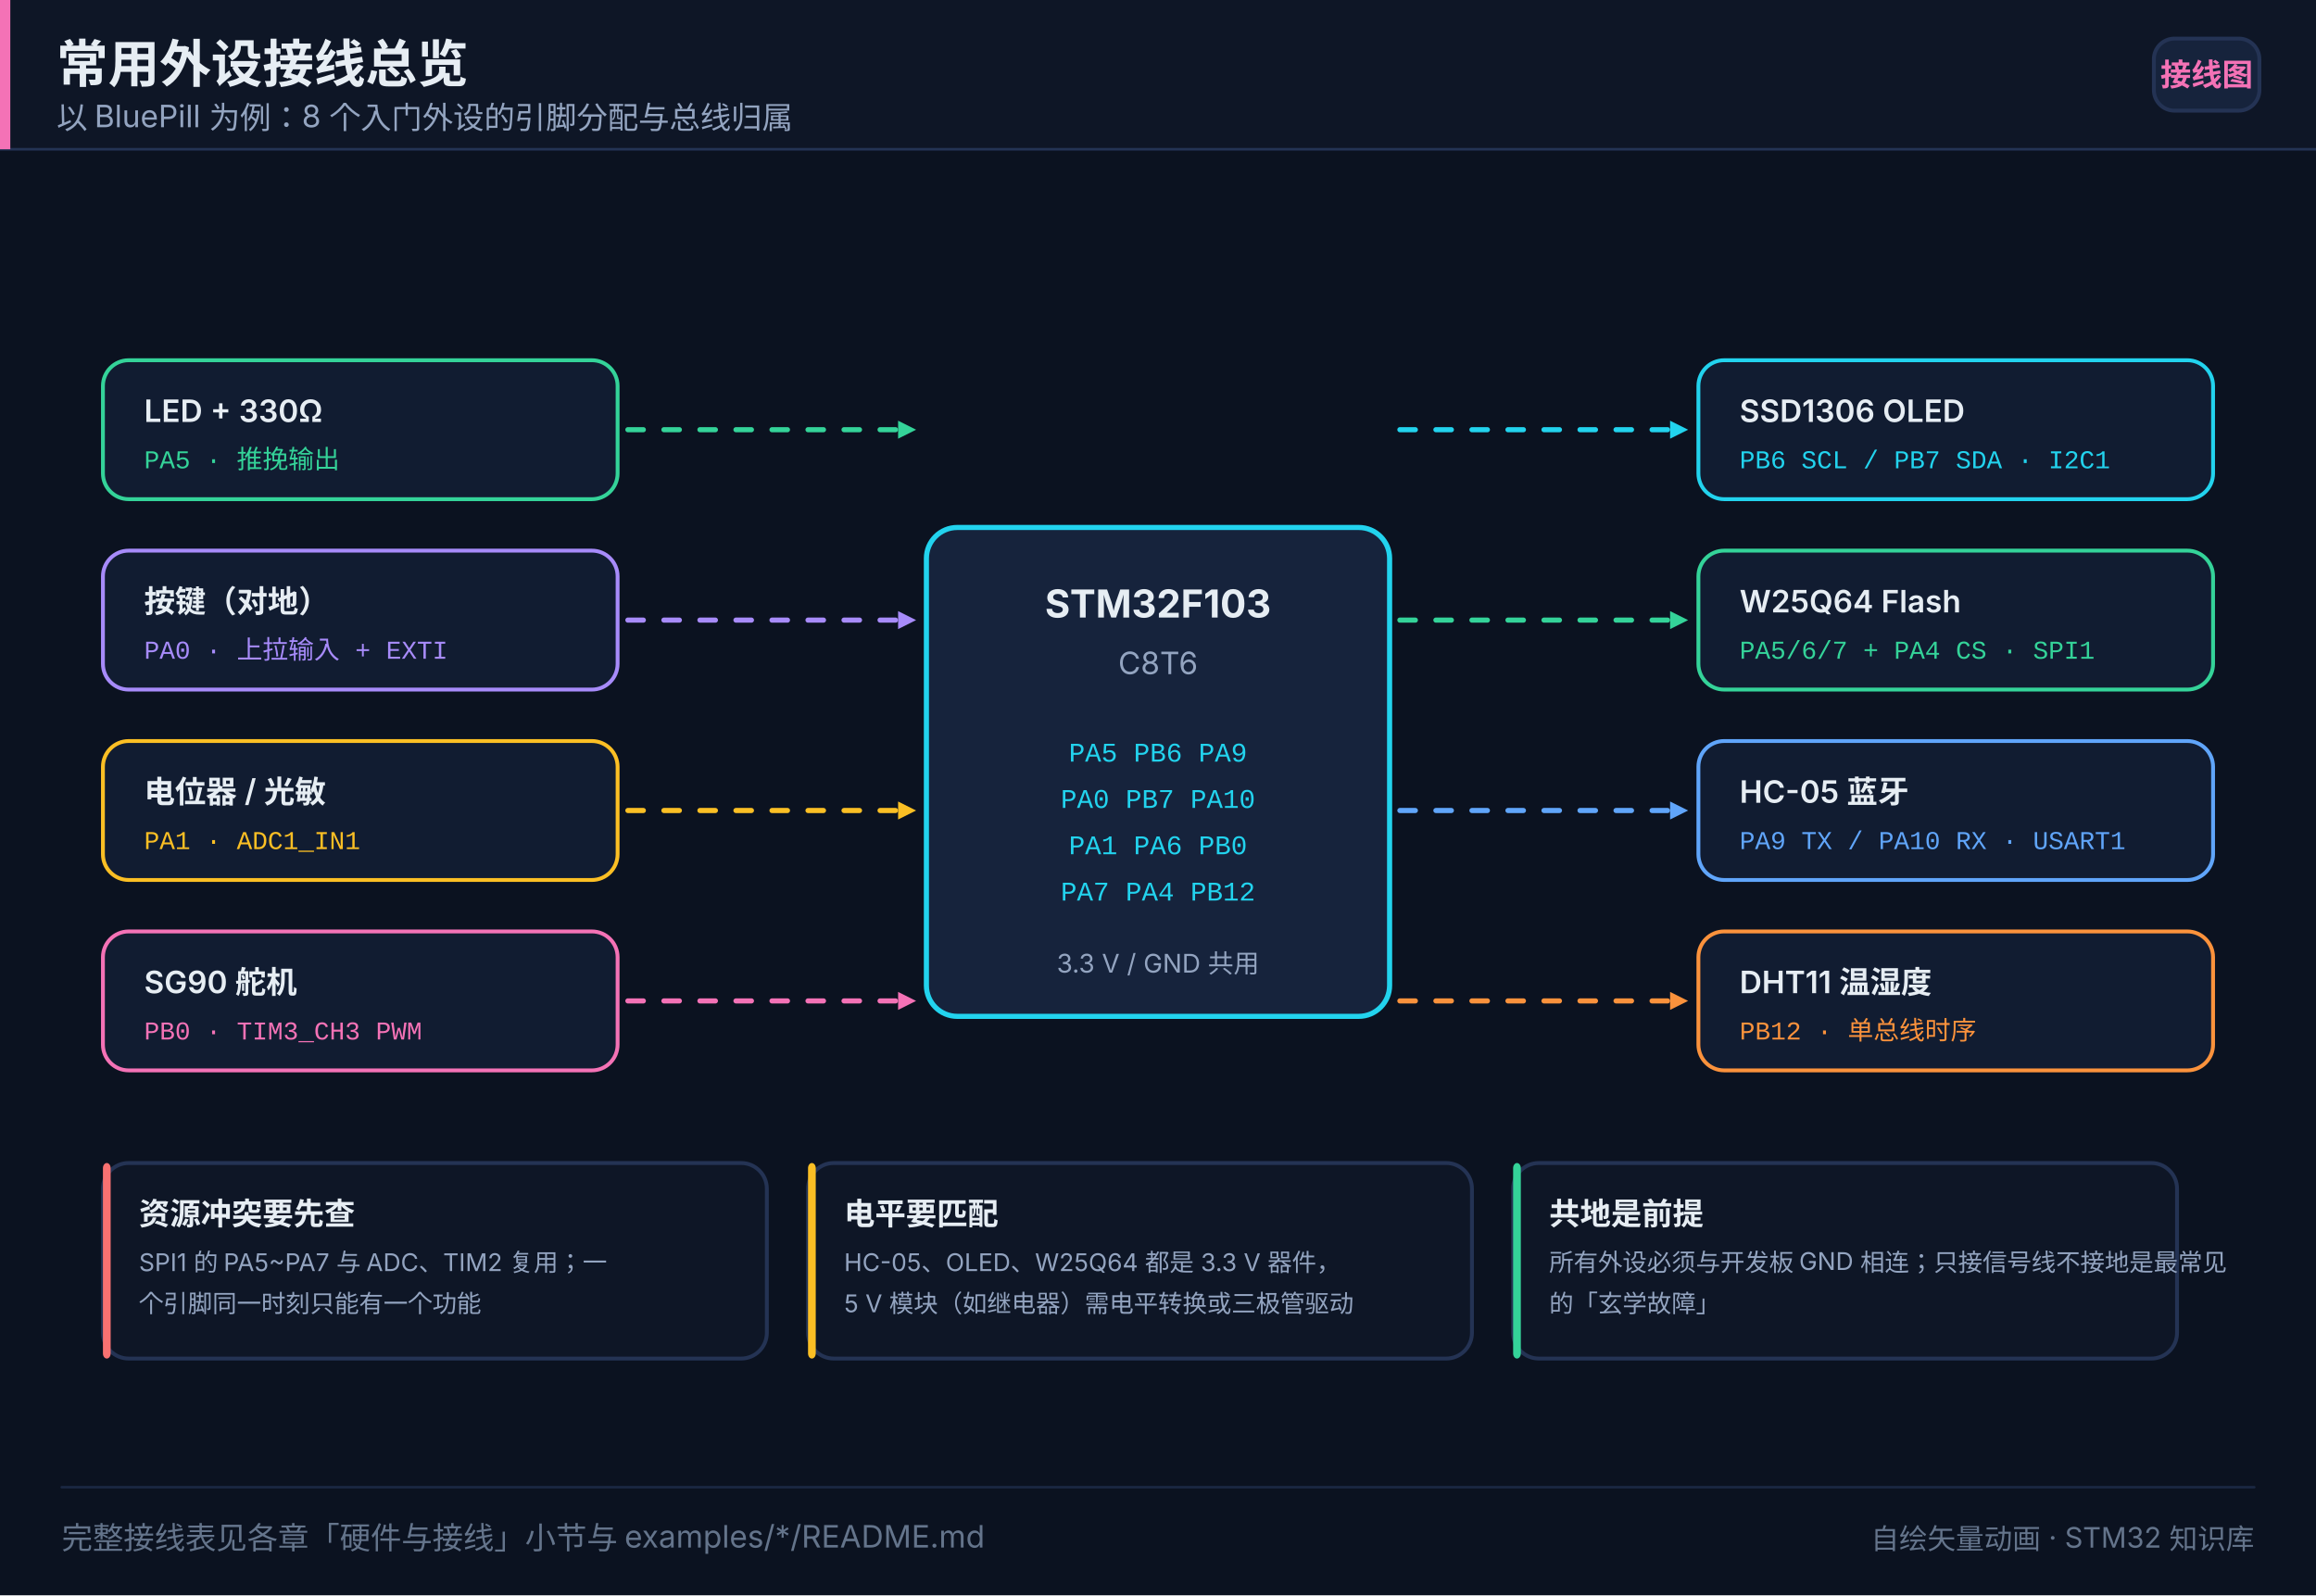
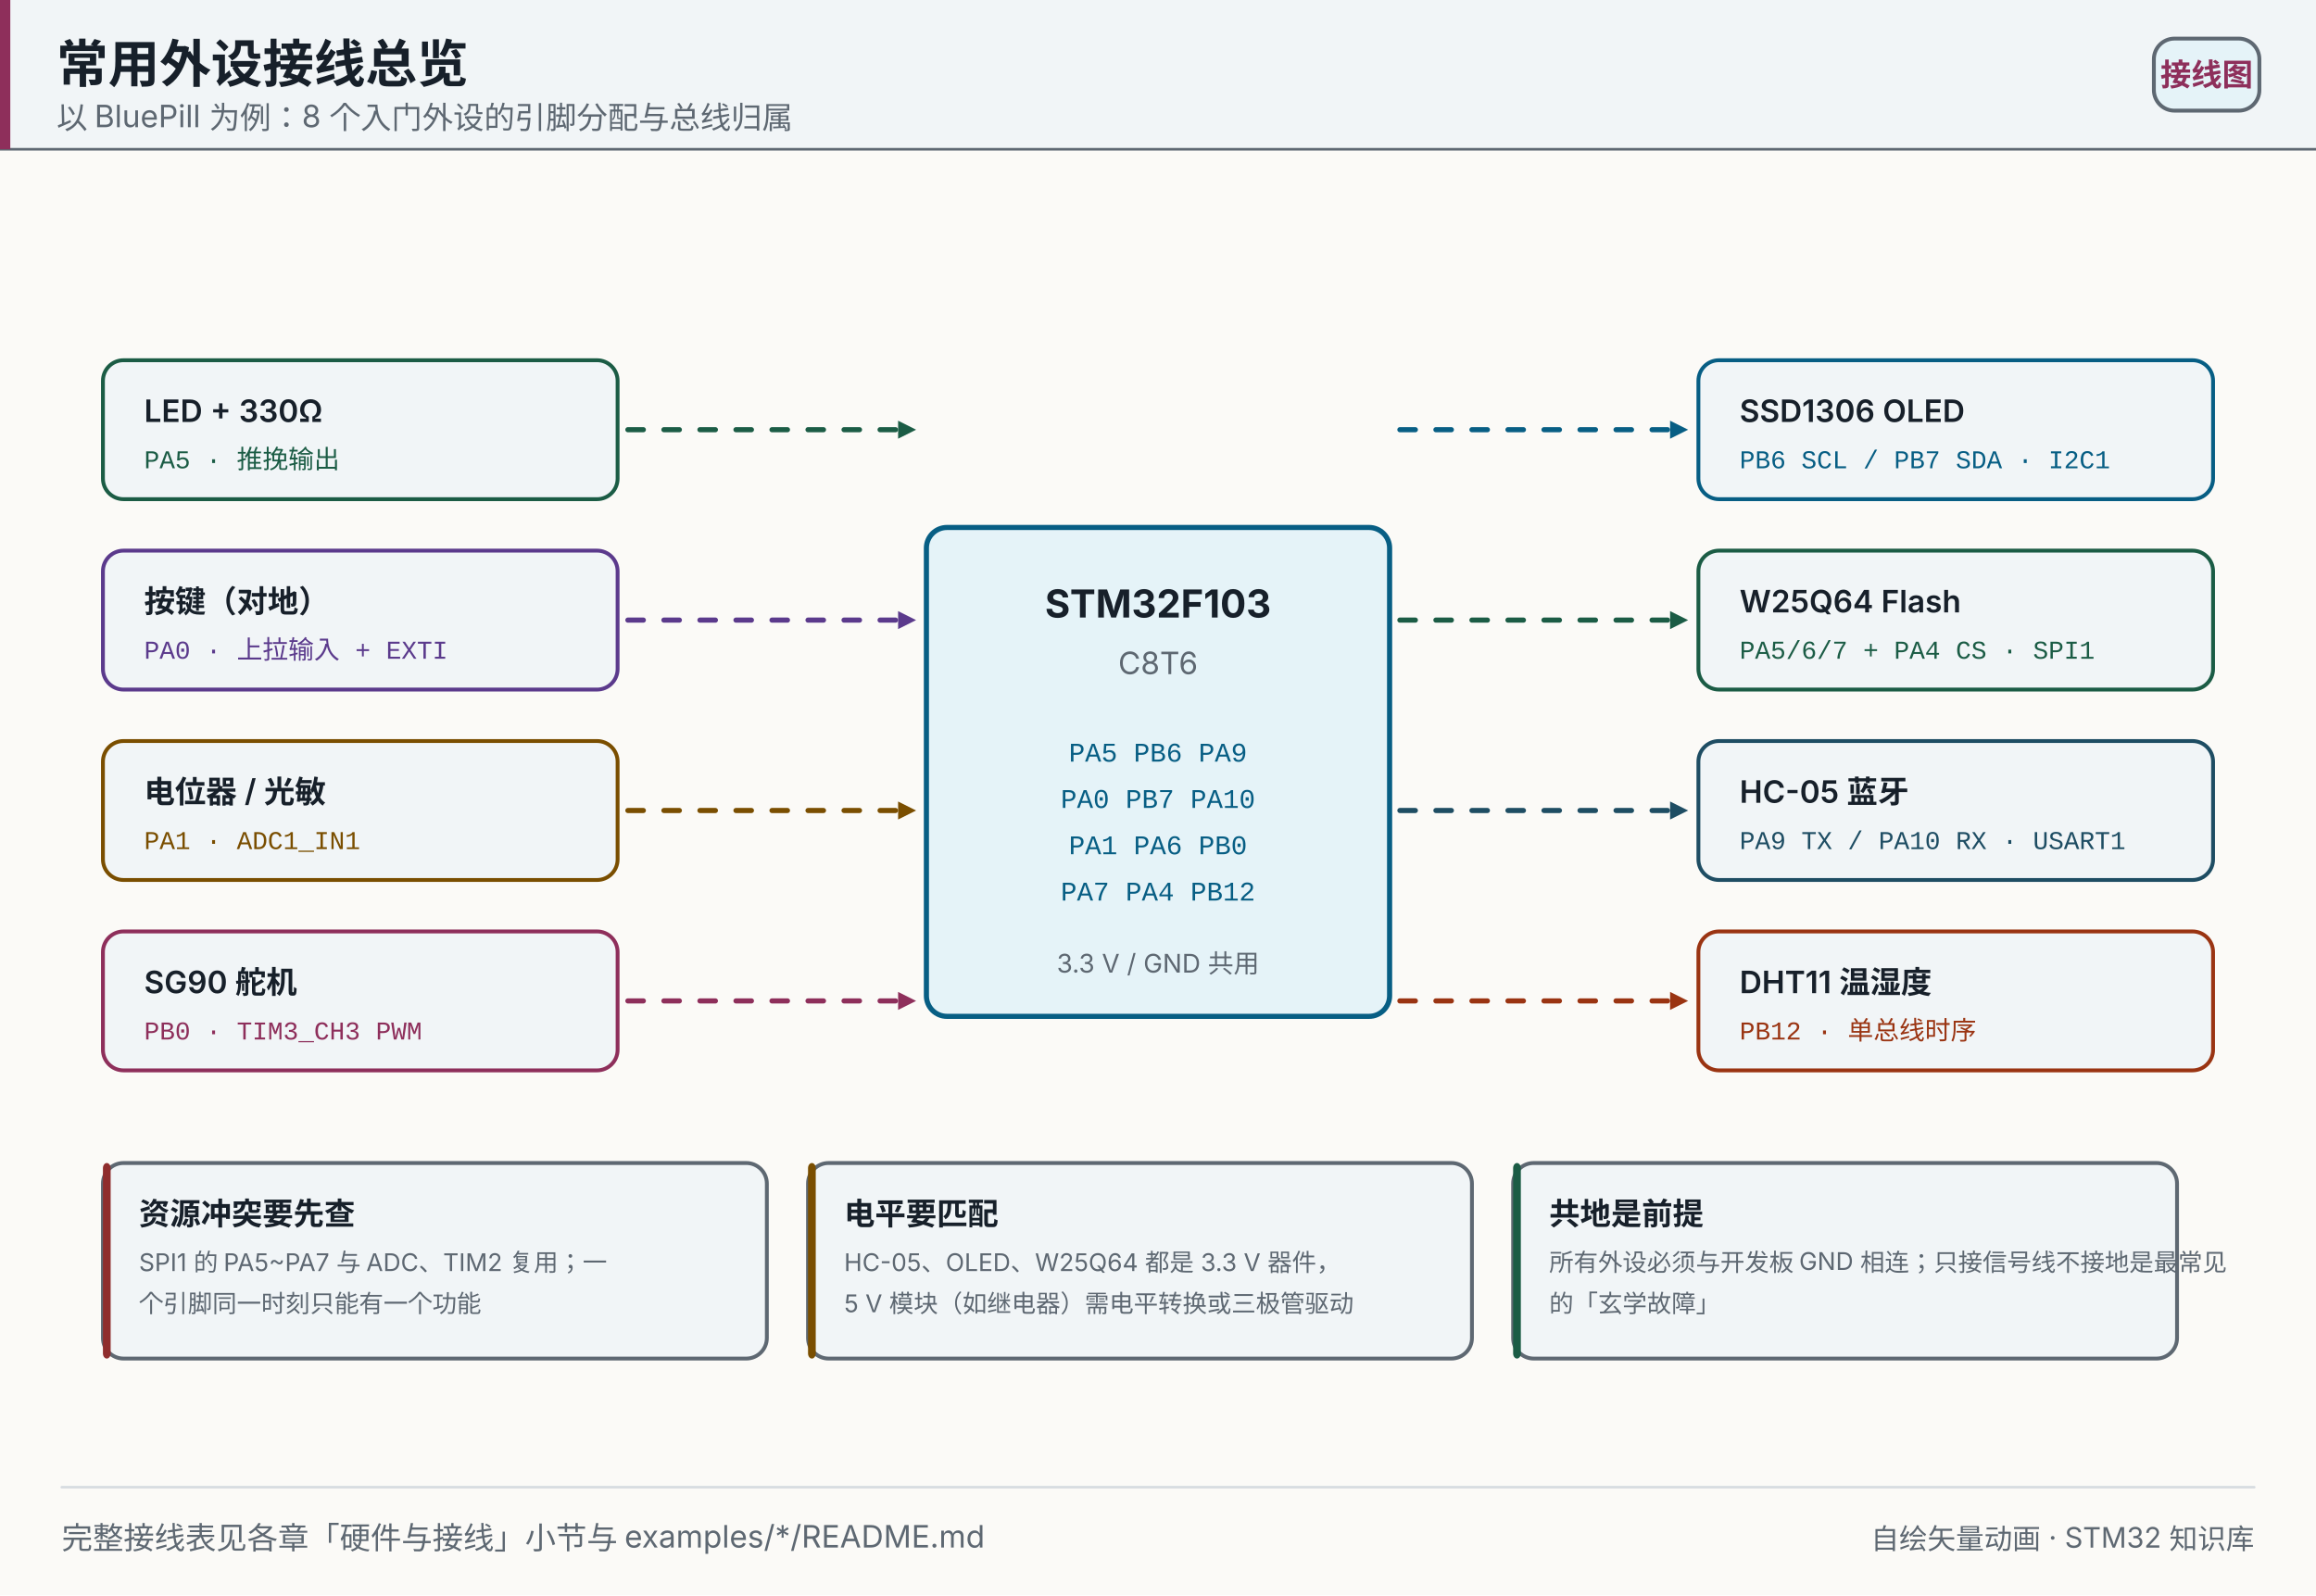
<svg xmlns="http://www.w3.org/2000/svg" width="900" height="620" viewBox="0 0 900 620" role="img" aria-label="常用外设接线总览">
  <style>

.wf140{stroke-dasharray:6 8;animation:wf140-flow 1.8s linear infinite;}@keyframes wf140-flow{from{stroke-dashoffset:0}to{stroke-dashoffset:-14px}}

.wf214{stroke-dasharray:6 8;animation:wf214-flow 1.8s linear infinite;}@keyframes wf214-flow{from{stroke-dashoffset:0}to{stroke-dashoffset:-14px}}

.wf288{stroke-dasharray:6 8;animation:wf288-flow 1.8s linear infinite;}@keyframes wf288-flow{from{stroke-dashoffset:0}to{stroke-dashoffset:-14px}}

.wf362{stroke-dasharray:6 8;animation:wf362-flow 1.8s linear infinite;}@keyframes wf362-flow{from{stroke-dashoffset:0}to{stroke-dashoffset:-14px}}

.wf140{stroke-dasharray:6 8;animation:wf140-flow 1.8s linear infinite;}@keyframes wf140-flow{from{stroke-dashoffset:0}to{stroke-dashoffset:-14px}}

.wf214{stroke-dasharray:6 8;animation:wf214-flow 1.8s linear infinite;}@keyframes wf214-flow{from{stroke-dashoffset:0}to{stroke-dashoffset:-14px}}

.wf288{stroke-dasharray:6 8;animation:wf288-flow 1.8s linear infinite;}@keyframes wf288-flow{from{stroke-dashoffset:0}to{stroke-dashoffset:-14px}}

.wf362{stroke-dasharray:6 8;animation:wf362-flow 1.8s linear infinite;}@keyframes wf362-flow{from{stroke-dashoffset:0}to{stroke-dashoffset:-14px}}
</style>
-   <rect x="0" y="0" width="900" height="620" fill="#0b1220" />
-   <rect x="0" y="0" width="900" height="58" fill="#0e1626" opacity="1" />
-   <line x1="0" y1="58" x2="900" y2="58" stroke="#243354" stroke-width="1" stroke-linecap="round" opacity="1" />
-   <rect x="0" y="0" width="4" height="58" fill="#f472b6" opacity="1" />
-   <text x="22" y="32" font-size="20" fill="#e6edf3" text-anchor="start" opacity="1" font-family="'PingFang SC','Hiragino Sans GB','Microsoft YaHei',system-ui,-apple-system,'Segoe UI',sans-serif" font-weight="700">常用外设接线总览</text>
-   <text x="22" y="50" font-size="12" fill="#93a4c0" text-anchor="start" opacity="1" font-family="'PingFang SC','Hiragino Sans GB','Microsoft YaHei',system-ui,-apple-system,'Segoe UI',sans-serif">以 BluePill 为例：8 个入门外设的引脚分配与总线归属</text>
-   <rect x="837" y="15" width="41" height="28" fill="#16233c" opacity="1" rx="8" stroke="#243354" stroke-width="1.5" />
-   <text x="857.5" y="33.32" font-size="12" fill="#f472b6" text-anchor="middle" opacity="1" font-family="'PingFang SC','Hiragino Sans GB','Microsoft YaHei',system-ui,-apple-system,'Segoe UI',sans-serif" font-weight="600">接线图</text>
-   <rect x="360" y="205" width="180" height="190" fill="#16233c" opacity="1" rx="12" stroke="#22d3ee" stroke-width="2" />
-   <text x="450" y="240" font-size="15" fill="#e6edf3" text-anchor="middle" opacity="1" font-family="'PingFang SC','Hiragino Sans GB','Microsoft YaHei',system-ui,-apple-system,'Segoe UI',sans-serif" font-weight="700">STM32F103</text>
-   <text x="450" y="262" font-size="12" fill="#93a4c0" text-anchor="middle" opacity="1" font-family="'PingFang SC','Hiragino Sans GB','Microsoft YaHei',system-ui,-apple-system,'Segoe UI',sans-serif">C8T6</text>
-   <text x="450" y="296" font-size="10.5" fill="#22d3ee" text-anchor="middle" opacity="1" font-family="ui-monospace,SFMono-Regular,'JetBrains Mono',Consolas,'Courier New',monospace">PA5  PB6  PA9</text>
-   <text x="450" y="314" font-size="10.5" fill="#22d3ee" text-anchor="middle" opacity="1" font-family="ui-monospace,SFMono-Regular,'JetBrains Mono',Consolas,'Courier New',monospace">PA0  PB7  PA10</text>
-   <text x="450" y="332" font-size="10.5" fill="#22d3ee" text-anchor="middle" opacity="1" font-family="ui-monospace,SFMono-Regular,'JetBrains Mono',Consolas,'Courier New',monospace">PA1  PA6  PB0</text>
-   <text x="450" y="350" font-size="10.5" fill="#22d3ee" text-anchor="middle" opacity="1" font-family="ui-monospace,SFMono-Regular,'JetBrains Mono',Consolas,'Courier New',monospace">PA7  PA4  PB12</text>
-   <text x="450" y="378" font-size="10" fill="#93a4c0" text-anchor="middle" opacity="1" font-family="'PingFang SC','Hiragino Sans GB','Microsoft YaHei',system-ui,-apple-system,'Segoe UI',sans-serif">3.3 V / GND 共用</text>
-   <rect x="40" y="140" width="200" height="54" fill="#111c31" opacity="1" rx="10" stroke="#34d399" stroke-width="1.5" />
-   <text x="56" y="164" font-size="12" fill="#e6edf3" text-anchor="start" opacity="1" font-family="'PingFang SC','Hiragino Sans GB','Microsoft YaHei',system-ui,-apple-system,'Segoe UI',sans-serif" font-weight="600">LED + 330Ω</text>
-   <text x="56" y="182" font-size="10" fill="#34d399" text-anchor="start" opacity="1" font-family="ui-monospace,SFMono-Regular,'JetBrains Mono',Consolas,'Courier New',monospace">PA5 · 推挽输出</text>
-   <line x1="244" y1="167" x2="349" y2="167" stroke="#34d399" stroke-width="2" stroke-linecap="round" opacity="1" stroke-dasharray="6 8" class="wf140" />
-   <polygon points="356.00,167.00 349.00,170.50 349.00,163.50" fill="#34d399" opacity="1" />
-   <rect x="40" y="214" width="200" height="54" fill="#111c31" opacity="1" rx="10" stroke="#a78bfa" stroke-width="1.5" />
-   <text x="56" y="238" font-size="12" fill="#e6edf3" text-anchor="start" opacity="1" font-family="'PingFang SC','Hiragino Sans GB','Microsoft YaHei',system-ui,-apple-system,'Segoe UI',sans-serif" font-weight="600">按键（对地）</text>
-   <text x="56" y="256" font-size="10" fill="#a78bfa" text-anchor="start" opacity="1" font-family="ui-monospace,SFMono-Regular,'JetBrains Mono',Consolas,'Courier New',monospace">PA0 · 上拉输入 + EXTI</text>
-   <line x1="244" y1="241" x2="349" y2="241" stroke="#a78bfa" stroke-width="2" stroke-linecap="round" opacity="1" stroke-dasharray="6 8" class="wf214" />
-   <polygon points="356.00,241.00 349.00,244.50 349.00,237.50" fill="#a78bfa" opacity="1" />
-   <rect x="40" y="288" width="200" height="54" fill="#111c31" opacity="1" rx="10" stroke="#fbbf24" stroke-width="1.5" />
-   <text x="56" y="312" font-size="12" fill="#e6edf3" text-anchor="start" opacity="1" font-family="'PingFang SC','Hiragino Sans GB','Microsoft YaHei',system-ui,-apple-system,'Segoe UI',sans-serif" font-weight="600">电位器 / 光敏</text>
-   <text x="56" y="330" font-size="10" fill="#fbbf24" text-anchor="start" opacity="1" font-family="ui-monospace,SFMono-Regular,'JetBrains Mono',Consolas,'Courier New',monospace">PA1 · ADC1_IN1</text>
-   <line x1="244" y1="315" x2="349" y2="315" stroke="#fbbf24" stroke-width="2" stroke-linecap="round" opacity="1" stroke-dasharray="6 8" class="wf288" />
-   <polygon points="356.00,315.00 349.00,318.50 349.00,311.50" fill="#fbbf24" opacity="1" />
-   <rect x="40" y="362" width="200" height="54" fill="#111c31" opacity="1" rx="10" stroke="#f472b6" stroke-width="1.5" />
-   <text x="56" y="386" font-size="12" fill="#e6edf3" text-anchor="start" opacity="1" font-family="'PingFang SC','Hiragino Sans GB','Microsoft YaHei',system-ui,-apple-system,'Segoe UI',sans-serif" font-weight="600">SG90 舵机</text>
-   <text x="56" y="404" font-size="10" fill="#f472b6" text-anchor="start" opacity="1" font-family="ui-monospace,SFMono-Regular,'JetBrains Mono',Consolas,'Courier New',monospace">PB0 · TIM3_CH3 PWM</text>
-   <line x1="244" y1="389" x2="349" y2="389" stroke="#f472b6" stroke-width="2" stroke-linecap="round" opacity="1" stroke-dasharray="6 8" class="wf362" />
-   <polygon points="356.00,389.00 349.00,392.50 349.00,385.50" fill="#f472b6" opacity="1" />
-   <rect x="660" y="140" width="200" height="54" fill="#111c31" opacity="1" rx="10" stroke="#22d3ee" stroke-width="1.5" />
-   <text x="676" y="164" font-size="12" fill="#e6edf3" text-anchor="start" opacity="1" font-family="'PingFang SC','Hiragino Sans GB','Microsoft YaHei',system-ui,-apple-system,'Segoe UI',sans-serif" font-weight="600">SSD1306 OLED</text>
-   <text x="676" y="182" font-size="10" fill="#22d3ee" text-anchor="start" opacity="1" font-family="ui-monospace,SFMono-Regular,'JetBrains Mono',Consolas,'Courier New',monospace">PB6 SCL / PB7 SDA · I2C1</text>
-   <line x1="544" y1="167" x2="649" y2="167" stroke="#22d3ee" stroke-width="2" stroke-linecap="round" opacity="1" stroke-dasharray="6 8" class="wf140" />
-   <polygon points="656.00,167.00 649.00,170.50 649.00,163.50" fill="#22d3ee" opacity="1" />
-   <rect x="660" y="214" width="200" height="54" fill="#111c31" opacity="1" rx="10" stroke="#34d399" stroke-width="1.5" />
-   <text x="676" y="238" font-size="12" fill="#e6edf3" text-anchor="start" opacity="1" font-family="'PingFang SC','Hiragino Sans GB','Microsoft YaHei',system-ui,-apple-system,'Segoe UI',sans-serif" font-weight="600">W25Q64 Flash</text>
-   <text x="676" y="256" font-size="10" fill="#34d399" text-anchor="start" opacity="1" font-family="ui-monospace,SFMono-Regular,'JetBrains Mono',Consolas,'Courier New',monospace">PA5/6/7 + PA4 CS · SPI1</text>
-   <line x1="544" y1="241" x2="649" y2="241" stroke="#34d399" stroke-width="2" stroke-linecap="round" opacity="1" stroke-dasharray="6 8" class="wf214" />
-   <polygon points="656.00,241.00 649.00,244.50 649.00,237.50" fill="#34d399" opacity="1" />
-   <rect x="660" y="288" width="200" height="54" fill="#111c31" opacity="1" rx="10" stroke="#60a5fa" stroke-width="1.5" />
-   <text x="676" y="312" font-size="12" fill="#e6edf3" text-anchor="start" opacity="1" font-family="'PingFang SC','Hiragino Sans GB','Microsoft YaHei',system-ui,-apple-system,'Segoe UI',sans-serif" font-weight="600">HC-05 蓝牙</text>
-   <text x="676" y="330" font-size="10" fill="#60a5fa" text-anchor="start" opacity="1" font-family="ui-monospace,SFMono-Regular,'JetBrains Mono',Consolas,'Courier New',monospace">PA9 TX / PA10 RX · USART1</text>
-   <line x1="544" y1="315" x2="649" y2="315" stroke="#60a5fa" stroke-width="2" stroke-linecap="round" opacity="1" stroke-dasharray="6 8" class="wf288" />
-   <polygon points="656.00,315.00 649.00,318.50 649.00,311.50" fill="#60a5fa" opacity="1" />
-   <rect x="660" y="362" width="200" height="54" fill="#111c31" opacity="1" rx="10" stroke="#fb923c" stroke-width="1.5" />
-   <text x="676" y="386" font-size="12" fill="#e6edf3" text-anchor="start" opacity="1" font-family="'PingFang SC','Hiragino Sans GB','Microsoft YaHei',system-ui,-apple-system,'Segoe UI',sans-serif" font-weight="600">DHT11 温湿度</text>
-   <text x="676" y="404" font-size="10" fill="#fb923c" text-anchor="start" opacity="1" font-family="ui-monospace,SFMono-Regular,'JetBrains Mono',Consolas,'Courier New',monospace">PB12 · 单总线时序</text>
-   <line x1="544" y1="389" x2="649" y2="389" stroke="#fb923c" stroke-width="2" stroke-linecap="round" opacity="1" stroke-dasharray="6 8" class="wf362" />
-   <polygon points="656.00,389.00 649.00,392.50 649.00,385.50" fill="#fb923c" opacity="1" />
-   <rect x="40" y="452" width="258" height="76" fill="#0e1626" opacity="1" rx="10" stroke="#243354" stroke-width="1.5" />
-   <rect x="40" y="452" width="3" height="76" fill="#f87171" opacity="1" rx="2" />
-   <text x="54" y="476" font-size="12" fill="#e6edf3" text-anchor="start" opacity="1" font-family="'PingFang SC','Hiragino Sans GB','Microsoft YaHei',system-ui,-apple-system,'Segoe UI',sans-serif" font-weight="700">资源冲突要先查</text>
-   <text x="54" y="494" font-size="9.5" fill="#93a4c0" text-anchor="start" opacity="1" font-family="'PingFang SC','Hiragino Sans GB','Microsoft YaHei',system-ui,-apple-system,'Segoe UI',sans-serif">SPI1 的 PA5~PA7 与 ADC、TIM2 复用；一</text>
-   <text x="54" y="510" font-size="9.5" fill="#93a4c0" text-anchor="start" opacity="1" font-family="'PingFang SC','Hiragino Sans GB','Microsoft YaHei',system-ui,-apple-system,'Segoe UI',sans-serif">个引脚同一时刻只能有一个功能</text>
-   <rect x="314" y="452" width="258" height="76" fill="#0e1626" opacity="1" rx="10" stroke="#243354" stroke-width="1.5" />
-   <rect x="314" y="452" width="3" height="76" fill="#fbbf24" opacity="1" rx="2" />
-   <text x="328" y="476" font-size="12" fill="#e6edf3" text-anchor="start" opacity="1" font-family="'PingFang SC','Hiragino Sans GB','Microsoft YaHei',system-ui,-apple-system,'Segoe UI',sans-serif" font-weight="700">电平要匹配</text>
-   <text x="328" y="494" font-size="9.5" fill="#93a4c0" text-anchor="start" opacity="1" font-family="'PingFang SC','Hiragino Sans GB','Microsoft YaHei',system-ui,-apple-system,'Segoe UI',sans-serif">HC-05、OLED、W25Q64 都是 3.3 V 器件，</text>
-   <text x="328" y="510" font-size="9.5" fill="#93a4c0" text-anchor="start" opacity="1" font-family="'PingFang SC','Hiragino Sans GB','Microsoft YaHei',system-ui,-apple-system,'Segoe UI',sans-serif">5 V 模块（如继电器）需电平转换或三极管驱动</text>
-   <rect x="588" y="452" width="258" height="76" fill="#0e1626" opacity="1" rx="10" stroke="#243354" stroke-width="1.5" />
-   <rect x="588" y="452" width="3" height="76" fill="#34d399" opacity="1" rx="2" />
-   <text x="602" y="476" font-size="12" fill="#e6edf3" text-anchor="start" opacity="1" font-family="'PingFang SC','Hiragino Sans GB','Microsoft YaHei',system-ui,-apple-system,'Segoe UI',sans-serif" font-weight="700">共地是前提</text>
-   <text x="602" y="494" font-size="9.5" fill="#93a4c0" text-anchor="start" opacity="1" font-family="'PingFang SC','Hiragino Sans GB','Microsoft YaHei',system-ui,-apple-system,'Segoe UI',sans-serif">所有外设必须与开发板 GND 相连；只接信号线不接地是最常见</text>
-   <text x="602" y="510" font-size="9.5" fill="#93a4c0" text-anchor="start" opacity="1" font-family="'PingFang SC','Hiragino Sans GB','Microsoft YaHei',system-ui,-apple-system,'Segoe UI',sans-serif">的「玄学故障」</text>
-   <line x1="24" y1="578" x2="876" y2="578" stroke="#1a2742" stroke-width="1" stroke-linecap="round" opacity="1" />
-   <text x="24" y="602" font-size="12" fill="#64748b" text-anchor="start" opacity="1" font-family="'PingFang SC','Hiragino Sans GB','Microsoft YaHei',system-ui,-apple-system,'Segoe UI',sans-serif">完整接线表见各章「硬件与接线」小节与 examples/*/README.md</text>
-   <text x="876" y="602" font-size="11" fill="#64748b" text-anchor="end" opacity="1" font-family="'PingFang SC','Hiragino Sans GB','Microsoft YaHei',system-ui,-apple-system,'Segoe UI',sans-serif">自绘矢量动画 · STM32 知识库</text>
+   <rect x="0" y="0" width="900" height="620" fill="#fbfaf7" />
+   <rect x="0" y="0" width="900" height="58" fill="#f1f5f7" opacity="1" />
+   <line x1="0" y1="58" x2="900" y2="58" stroke="#5e6872" stroke-width="1" stroke-linecap="round" opacity="1" />
+   <rect x="0" y="0" width="4" height="58" fill="#8e2f5b" opacity="1" />
+   <text x="22" y="32" font-size="20" fill="#17202a" text-anchor="start" opacity="1" font-family="'PingFang SC','Hiragino Sans GB','Microsoft YaHei',system-ui,-apple-system,'Segoe UI',sans-serif" font-weight="700">常用外设接线总览</text>
+   <text x="22" y="50" font-size="12" fill="#5e6872" text-anchor="start" opacity="1" font-family="'PingFang SC','Hiragino Sans GB','Microsoft YaHei',system-ui,-apple-system,'Segoe UI',sans-serif">以 BluePill 为例：8 个入门外设的引脚分配与总线归属</text>
+   <rect x="837" y="15" width="41" height="28" fill="#e5f3f8" opacity="1" rx="8" stroke="#5e6872" stroke-width="1.5" />
+   <text x="857.5" y="33.32" font-size="12" fill="#8e2f5b" text-anchor="middle" opacity="1" font-family="'PingFang SC','Hiragino Sans GB','Microsoft YaHei',system-ui,-apple-system,'Segoe UI',sans-serif" font-weight="600">接线图</text>
+   <rect x="360" y="205" width="180" height="190" fill="#e5f3f8" opacity="1" rx="8" stroke="#075e84" stroke-width="2" />
+   <text x="450" y="240" font-size="15" fill="#17202a" text-anchor="middle" opacity="1" font-family="'PingFang SC','Hiragino Sans GB','Microsoft YaHei',system-ui,-apple-system,'Segoe UI',sans-serif" font-weight="700">STM32F103</text>
+   <text x="450" y="262" font-size="12" fill="#5e6872" text-anchor="middle" opacity="1" font-family="'PingFang SC','Hiragino Sans GB','Microsoft YaHei',system-ui,-apple-system,'Segoe UI',sans-serif">C8T6</text>
+   <text x="450" y="296" font-size="10.5" fill="#075e84" text-anchor="middle" opacity="1" font-family="ui-monospace,SFMono-Regular,'JetBrains Mono',Consolas,'Courier New',monospace">PA5  PB6  PA9</text>
+   <text x="450" y="314" font-size="10.5" fill="#075e84" text-anchor="middle" opacity="1" font-family="ui-monospace,SFMono-Regular,'JetBrains Mono',Consolas,'Courier New',monospace">PA0  PB7  PA10</text>
+   <text x="450" y="332" font-size="10.5" fill="#075e84" text-anchor="middle" opacity="1" font-family="ui-monospace,SFMono-Regular,'JetBrains Mono',Consolas,'Courier New',monospace">PA1  PA6  PB0</text>
+   <text x="450" y="350" font-size="10.5" fill="#075e84" text-anchor="middle" opacity="1" font-family="ui-monospace,SFMono-Regular,'JetBrains Mono',Consolas,'Courier New',monospace">PA7  PA4  PB12</text>
+   <text x="450" y="378" font-size="10" fill="#5e6872" text-anchor="middle" opacity="1" font-family="'PingFang SC','Hiragino Sans GB','Microsoft YaHei',system-ui,-apple-system,'Segoe UI',sans-serif">3.3 V / GND 共用</text>
+   <rect x="40" y="140" width="200" height="54" fill="#f1f5f7" opacity="1" rx="8" stroke="#1b5c45" stroke-width="1.5" />
+   <text x="56" y="164" font-size="12" fill="#17202a" text-anchor="start" opacity="1" font-family="'PingFang SC','Hiragino Sans GB','Microsoft YaHei',system-ui,-apple-system,'Segoe UI',sans-serif" font-weight="600">LED + 330Ω</text>
+   <text x="56" y="182" font-size="10" fill="#1b5c45" text-anchor="start" opacity="1" font-family="ui-monospace,SFMono-Regular,'JetBrains Mono',Consolas,'Courier New',monospace">PA5 · 推挽输出</text>
+   <line x1="244" y1="167" x2="349" y2="167" stroke="#1b5c45" stroke-width="2" stroke-linecap="round" opacity="1" stroke-dasharray="6 8" class="wf140" />
+   <polygon points="356.00,167.00 349.00,170.50 349.00,163.50" fill="#1b5c45" opacity="1" />
+   <rect x="40" y="214" width="200" height="54" fill="#f1f5f7" opacity="1" rx="8" stroke="#5b3a8c" stroke-width="1.5" />
+   <text x="56" y="238" font-size="12" fill="#17202a" text-anchor="start" opacity="1" font-family="'PingFang SC','Hiragino Sans GB','Microsoft YaHei',system-ui,-apple-system,'Segoe UI',sans-serif" font-weight="600">按键（对地）</text>
+   <text x="56" y="256" font-size="10" fill="#5b3a8c" text-anchor="start" opacity="1" font-family="ui-monospace,SFMono-Regular,'JetBrains Mono',Consolas,'Courier New',monospace">PA0 · 上拉输入 + EXTI</text>
+   <line x1="244" y1="241" x2="349" y2="241" stroke="#5b3a8c" stroke-width="2" stroke-linecap="round" opacity="1" stroke-dasharray="6 8" class="wf214" />
+   <polygon points="356.00,241.00 349.00,244.50 349.00,237.50" fill="#5b3a8c" opacity="1" />
+   <rect x="40" y="288" width="200" height="54" fill="#f1f5f7" opacity="1" rx="8" stroke="#7a4e00" stroke-width="1.5" />
+   <text x="56" y="312" font-size="12" fill="#17202a" text-anchor="start" opacity="1" font-family="'PingFang SC','Hiragino Sans GB','Microsoft YaHei',system-ui,-apple-system,'Segoe UI',sans-serif" font-weight="600">电位器 / 光敏</text>
+   <text x="56" y="330" font-size="10" fill="#7a4e00" text-anchor="start" opacity="1" font-family="ui-monospace,SFMono-Regular,'JetBrains Mono',Consolas,'Courier New',monospace">PA1 · ADC1_IN1</text>
+   <line x1="244" y1="315" x2="349" y2="315" stroke="#7a4e00" stroke-width="2" stroke-linecap="round" opacity="1" stroke-dasharray="6 8" class="wf288" />
+   <polygon points="356.00,315.00 349.00,318.50 349.00,311.50" fill="#7a4e00" opacity="1" />
+   <rect x="40" y="362" width="200" height="54" fill="#f1f5f7" opacity="1" rx="8" stroke="#8e2f5b" stroke-width="1.5" />
+   <text x="56" y="386" font-size="12" fill="#17202a" text-anchor="start" opacity="1" font-family="'PingFang SC','Hiragino Sans GB','Microsoft YaHei',system-ui,-apple-system,'Segoe UI',sans-serif" font-weight="600">SG90 舵机</text>
+   <text x="56" y="404" font-size="10" fill="#8e2f5b" text-anchor="start" opacity="1" font-family="ui-monospace,SFMono-Regular,'JetBrains Mono',Consolas,'Courier New',monospace">PB0 · TIM3_CH3 PWM</text>
+   <line x1="244" y1="389" x2="349" y2="389" stroke="#8e2f5b" stroke-width="2" stroke-linecap="round" opacity="1" stroke-dasharray="6 8" class="wf362" />
+   <polygon points="356.00,389.00 349.00,392.50 349.00,385.50" fill="#8e2f5b" opacity="1" />
+   <rect x="660" y="140" width="200" height="54" fill="#f1f5f7" opacity="1" rx="8" stroke="#075e84" stroke-width="1.5" />
+   <text x="676" y="164" font-size="12" fill="#17202a" text-anchor="start" opacity="1" font-family="'PingFang SC','Hiragino Sans GB','Microsoft YaHei',system-ui,-apple-system,'Segoe UI',sans-serif" font-weight="600">SSD1306 OLED</text>
+   <text x="676" y="182" font-size="10" fill="#075e84" text-anchor="start" opacity="1" font-family="ui-monospace,SFMono-Regular,'JetBrains Mono',Consolas,'Courier New',monospace">PB6 SCL / PB7 SDA · I2C1</text>
+   <line x1="544" y1="167" x2="649" y2="167" stroke="#075e84" stroke-width="2" stroke-linecap="round" opacity="1" stroke-dasharray="6 8" class="wf140" />
+   <polygon points="656.00,167.00 649.00,170.50 649.00,163.50" fill="#075e84" opacity="1" />
+   <rect x="660" y="214" width="200" height="54" fill="#f1f5f7" opacity="1" rx="8" stroke="#1b5c45" stroke-width="1.5" />
+   <text x="676" y="238" font-size="12" fill="#17202a" text-anchor="start" opacity="1" font-family="'PingFang SC','Hiragino Sans GB','Microsoft YaHei',system-ui,-apple-system,'Segoe UI',sans-serif" font-weight="600">W25Q64 Flash</text>
+   <text x="676" y="256" font-size="10" fill="#1b5c45" text-anchor="start" opacity="1" font-family="ui-monospace,SFMono-Regular,'JetBrains Mono',Consolas,'Courier New',monospace">PA5/6/7 + PA4 CS · SPI1</text>
+   <line x1="544" y1="241" x2="649" y2="241" stroke="#1b5c45" stroke-width="2" stroke-linecap="round" opacity="1" stroke-dasharray="6 8" class="wf214" />
+   <polygon points="656.00,241.00 649.00,244.50 649.00,237.50" fill="#1b5c45" opacity="1" />
+   <rect x="660" y="288" width="200" height="54" fill="#f1f5f7" opacity="1" rx="8" stroke="#1e4d63" stroke-width="1.5" />
+   <text x="676" y="312" font-size="12" fill="#17202a" text-anchor="start" opacity="1" font-family="'PingFang SC','Hiragino Sans GB','Microsoft YaHei',system-ui,-apple-system,'Segoe UI',sans-serif" font-weight="600">HC-05 蓝牙</text>
+   <text x="676" y="330" font-size="10" fill="#1e4d63" text-anchor="start" opacity="1" font-family="ui-monospace,SFMono-Regular,'JetBrains Mono',Consolas,'Courier New',monospace">PA9 TX / PA10 RX · USART1</text>
+   <line x1="544" y1="315" x2="649" y2="315" stroke="#1e4d63" stroke-width="2" stroke-linecap="round" opacity="1" stroke-dasharray="6 8" class="wf288" />
+   <polygon points="656.00,315.00 649.00,318.50 649.00,311.50" fill="#1e4d63" opacity="1" />
+   <rect x="660" y="362" width="200" height="54" fill="#f1f5f7" opacity="1" rx="8" stroke="#9a3412" stroke-width="1.5" />
+   <text x="676" y="386" font-size="12" fill="#17202a" text-anchor="start" opacity="1" font-family="'PingFang SC','Hiragino Sans GB','Microsoft YaHei',system-ui,-apple-system,'Segoe UI',sans-serif" font-weight="600">DHT11 温湿度</text>
+   <text x="676" y="404" font-size="10" fill="#9a3412" text-anchor="start" opacity="1" font-family="ui-monospace,SFMono-Regular,'JetBrains Mono',Consolas,'Courier New',monospace">PB12 · 单总线时序</text>
+   <line x1="544" y1="389" x2="649" y2="389" stroke="#9a3412" stroke-width="2" stroke-linecap="round" opacity="1" stroke-dasharray="6 8" class="wf362" />
+   <polygon points="656.00,389.00 649.00,392.50 649.00,385.50" fill="#9a3412" opacity="1" />
+   <rect x="40" y="452" width="258" height="76" fill="#f1f5f7" opacity="1" rx="8" stroke="#5e6872" stroke-width="1.5" />
+   <rect x="40" y="452" width="3" height="76" fill="#8f2d2d" opacity="1" rx="2" />
+   <text x="54" y="476" font-size="12" fill="#17202a" text-anchor="start" opacity="1" font-family="'PingFang SC','Hiragino Sans GB','Microsoft YaHei',system-ui,-apple-system,'Segoe UI',sans-serif" font-weight="700">资源冲突要先查</text>
+   <text x="54" y="494" font-size="9.5" fill="#5e6872" text-anchor="start" opacity="1" font-family="'PingFang SC','Hiragino Sans GB','Microsoft YaHei',system-ui,-apple-system,'Segoe UI',sans-serif">SPI1 的 PA5~PA7 与 ADC、TIM2 复用；一</text>
+   <text x="54" y="510" font-size="9.5" fill="#5e6872" text-anchor="start" opacity="1" font-family="'PingFang SC','Hiragino Sans GB','Microsoft YaHei',system-ui,-apple-system,'Segoe UI',sans-serif">个引脚同一时刻只能有一个功能</text>
+   <rect x="314" y="452" width="258" height="76" fill="#f1f5f7" opacity="1" rx="8" stroke="#5e6872" stroke-width="1.5" />
+   <rect x="314" y="452" width="3" height="76" fill="#7a4e00" opacity="1" rx="2" />
+   <text x="328" y="476" font-size="12" fill="#17202a" text-anchor="start" opacity="1" font-family="'PingFang SC','Hiragino Sans GB','Microsoft YaHei',system-ui,-apple-system,'Segoe UI',sans-serif" font-weight="700">电平要匹配</text>
+   <text x="328" y="494" font-size="9.5" fill="#5e6872" text-anchor="start" opacity="1" font-family="'PingFang SC','Hiragino Sans GB','Microsoft YaHei',system-ui,-apple-system,'Segoe UI',sans-serif">HC-05、OLED、W25Q64 都是 3.3 V 器件，</text>
+   <text x="328" y="510" font-size="9.5" fill="#5e6872" text-anchor="start" opacity="1" font-family="'PingFang SC','Hiragino Sans GB','Microsoft YaHei',system-ui,-apple-system,'Segoe UI',sans-serif">5 V 模块（如继电器）需电平转换或三极管驱动</text>
+   <rect x="588" y="452" width="258" height="76" fill="#f1f5f7" opacity="1" rx="8" stroke="#5e6872" stroke-width="1.5" />
+   <rect x="588" y="452" width="3" height="76" fill="#1b5c45" opacity="1" rx="2" />
+   <text x="602" y="476" font-size="12" fill="#17202a" text-anchor="start" opacity="1" font-family="'PingFang SC','Hiragino Sans GB','Microsoft YaHei',system-ui,-apple-system,'Segoe UI',sans-serif" font-weight="700">共地是前提</text>
+   <text x="602" y="494" font-size="9.5" fill="#5e6872" text-anchor="start" opacity="1" font-family="'PingFang SC','Hiragino Sans GB','Microsoft YaHei',system-ui,-apple-system,'Segoe UI',sans-serif">所有外设必须与开发板 GND 相连；只接信号线不接地是最常见</text>
+   <text x="602" y="510" font-size="9.5" fill="#5e6872" text-anchor="start" opacity="1" font-family="'PingFang SC','Hiragino Sans GB','Microsoft YaHei',system-ui,-apple-system,'Segoe UI',sans-serif">的「玄学故障」</text>
+   <line x1="24" y1="578" x2="876" y2="578" stroke="#d7dce1" stroke-width="1" stroke-linecap="round" opacity="1" />
+   <text x="24" y="602" font-size="12" fill="#5e6872" text-anchor="start" opacity="1" font-family="'PingFang SC','Hiragino Sans GB','Microsoft YaHei',system-ui,-apple-system,'Segoe UI',sans-serif">完整接线表见各章「硬件与接线」小节与 examples/*/README.md</text>
+   <text x="876" y="602" font-size="11" fill="#5e6872" text-anchor="end" opacity="1" font-family="'PingFang SC','Hiragino Sans GB','Microsoft YaHei',system-ui,-apple-system,'Segoe UI',sans-serif">自绘矢量动画 · STM32 知识库</text>
</svg>
